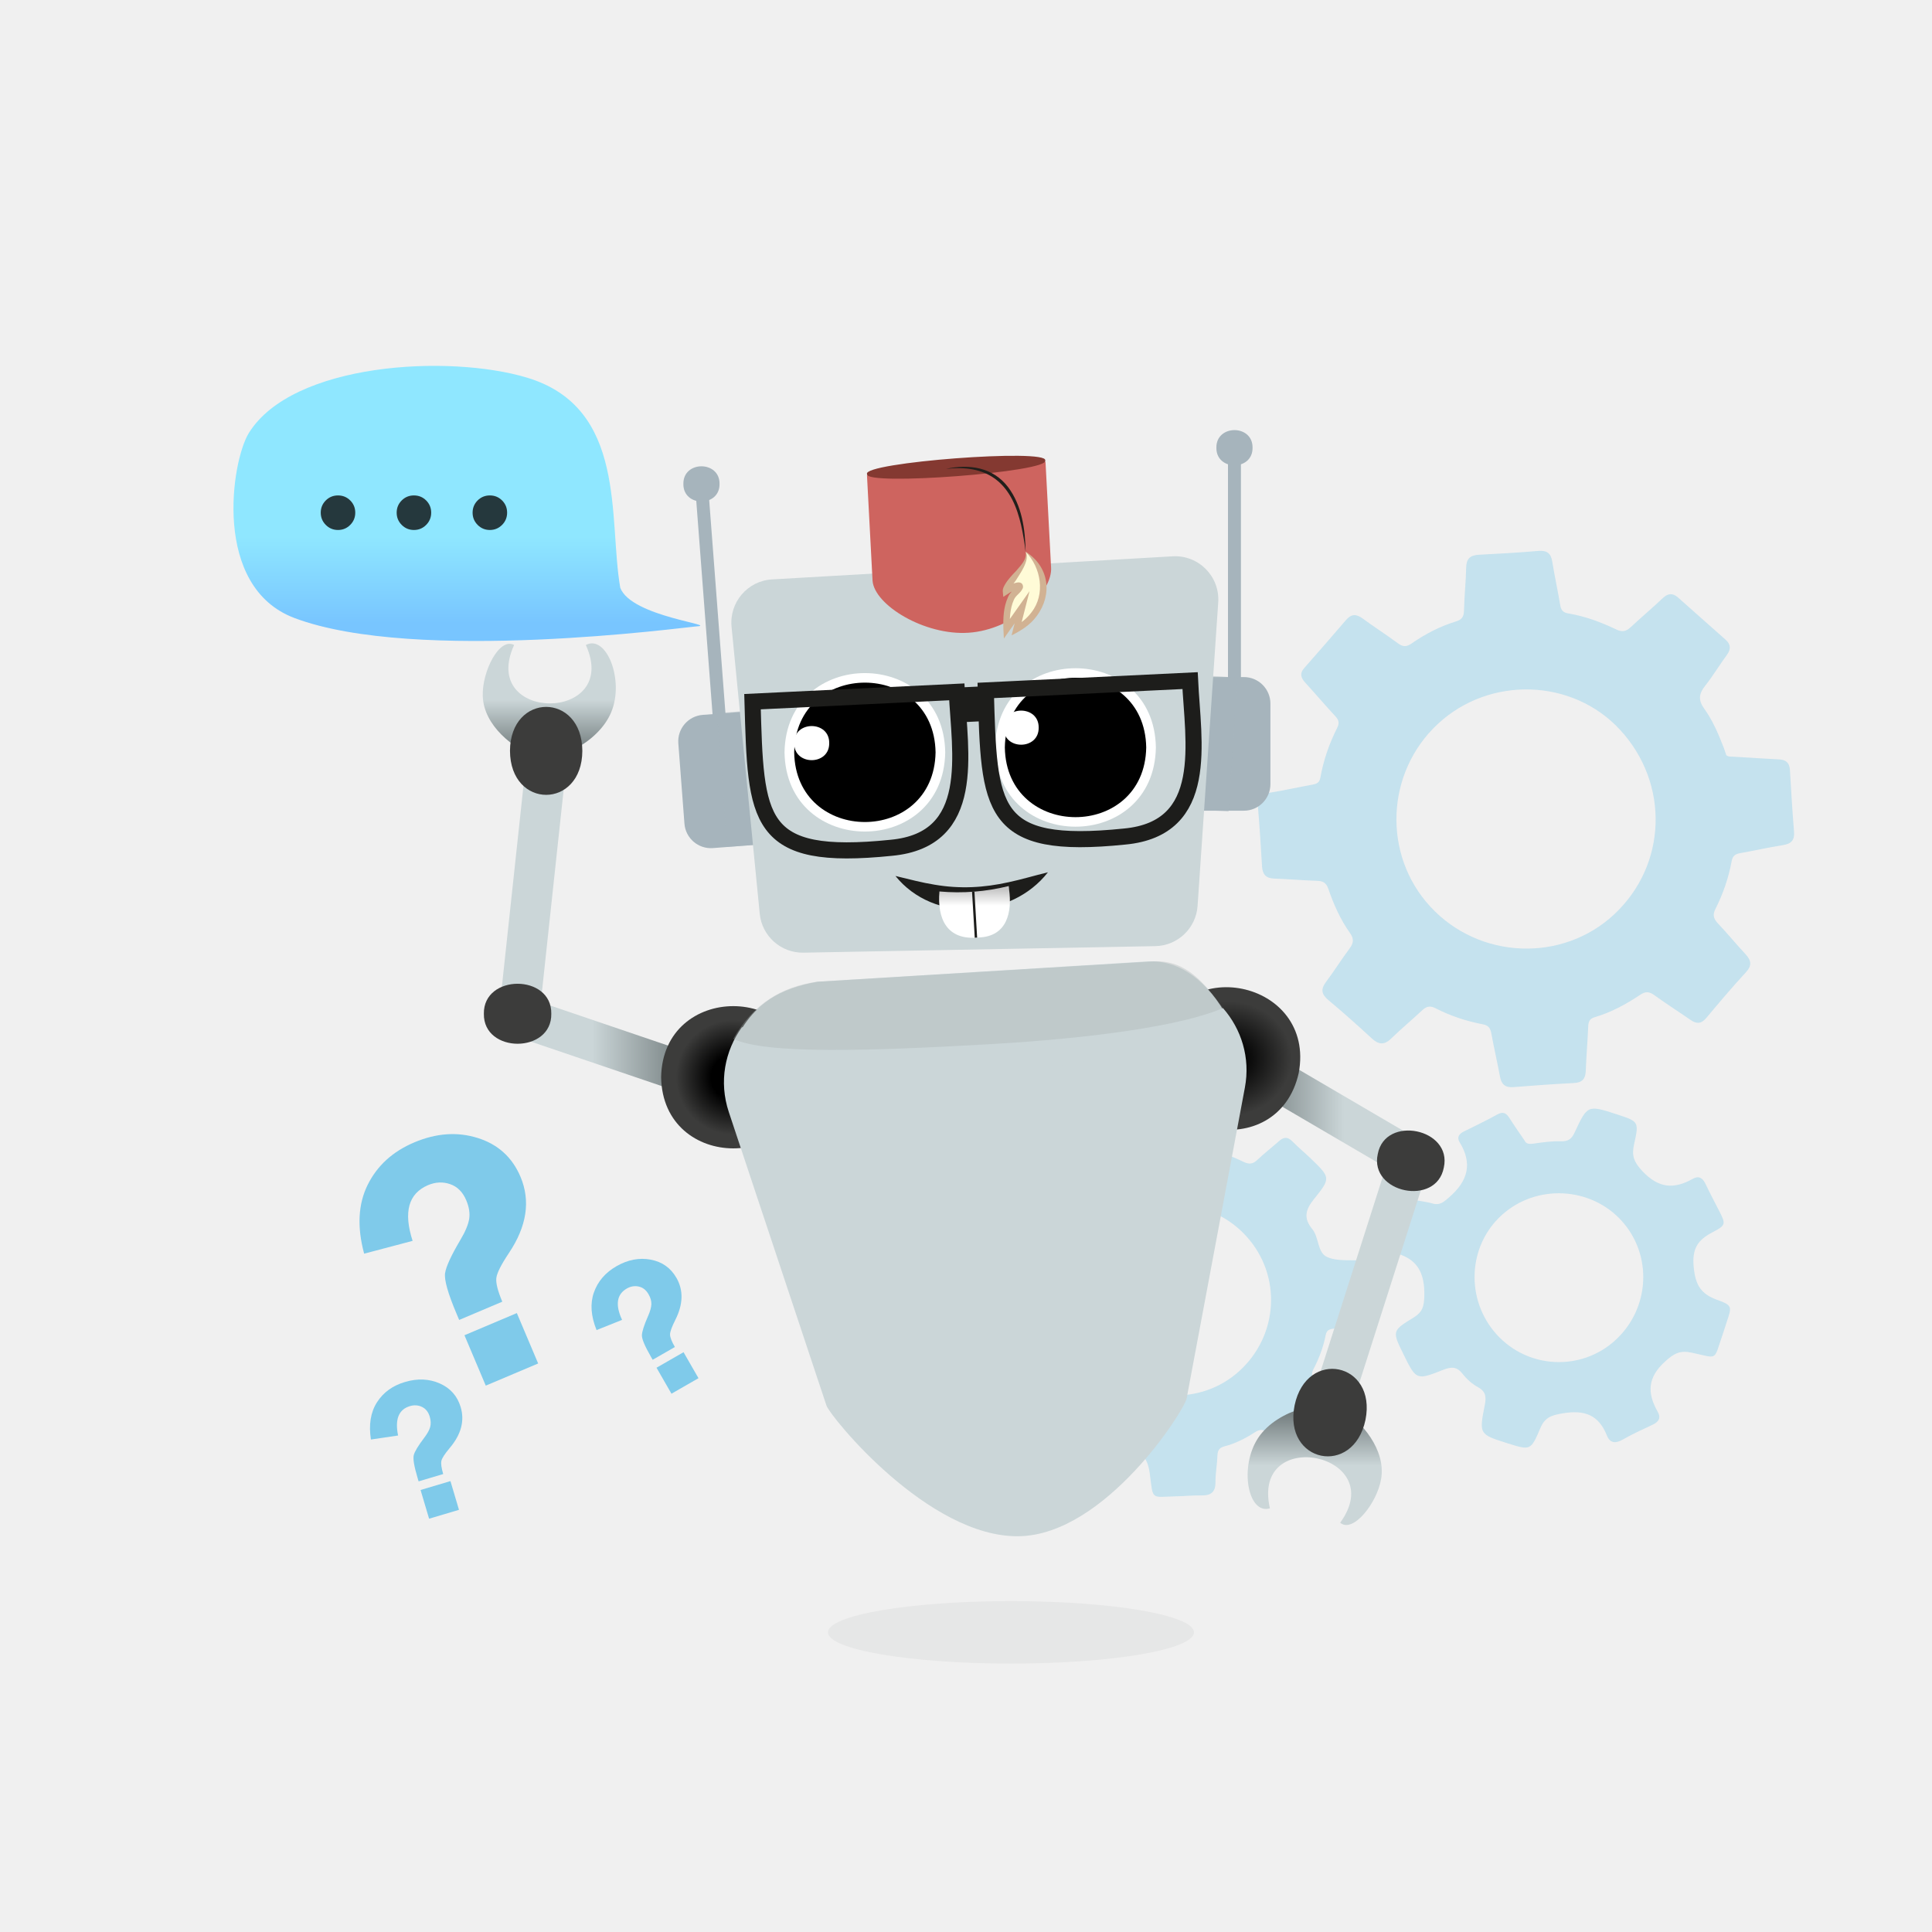
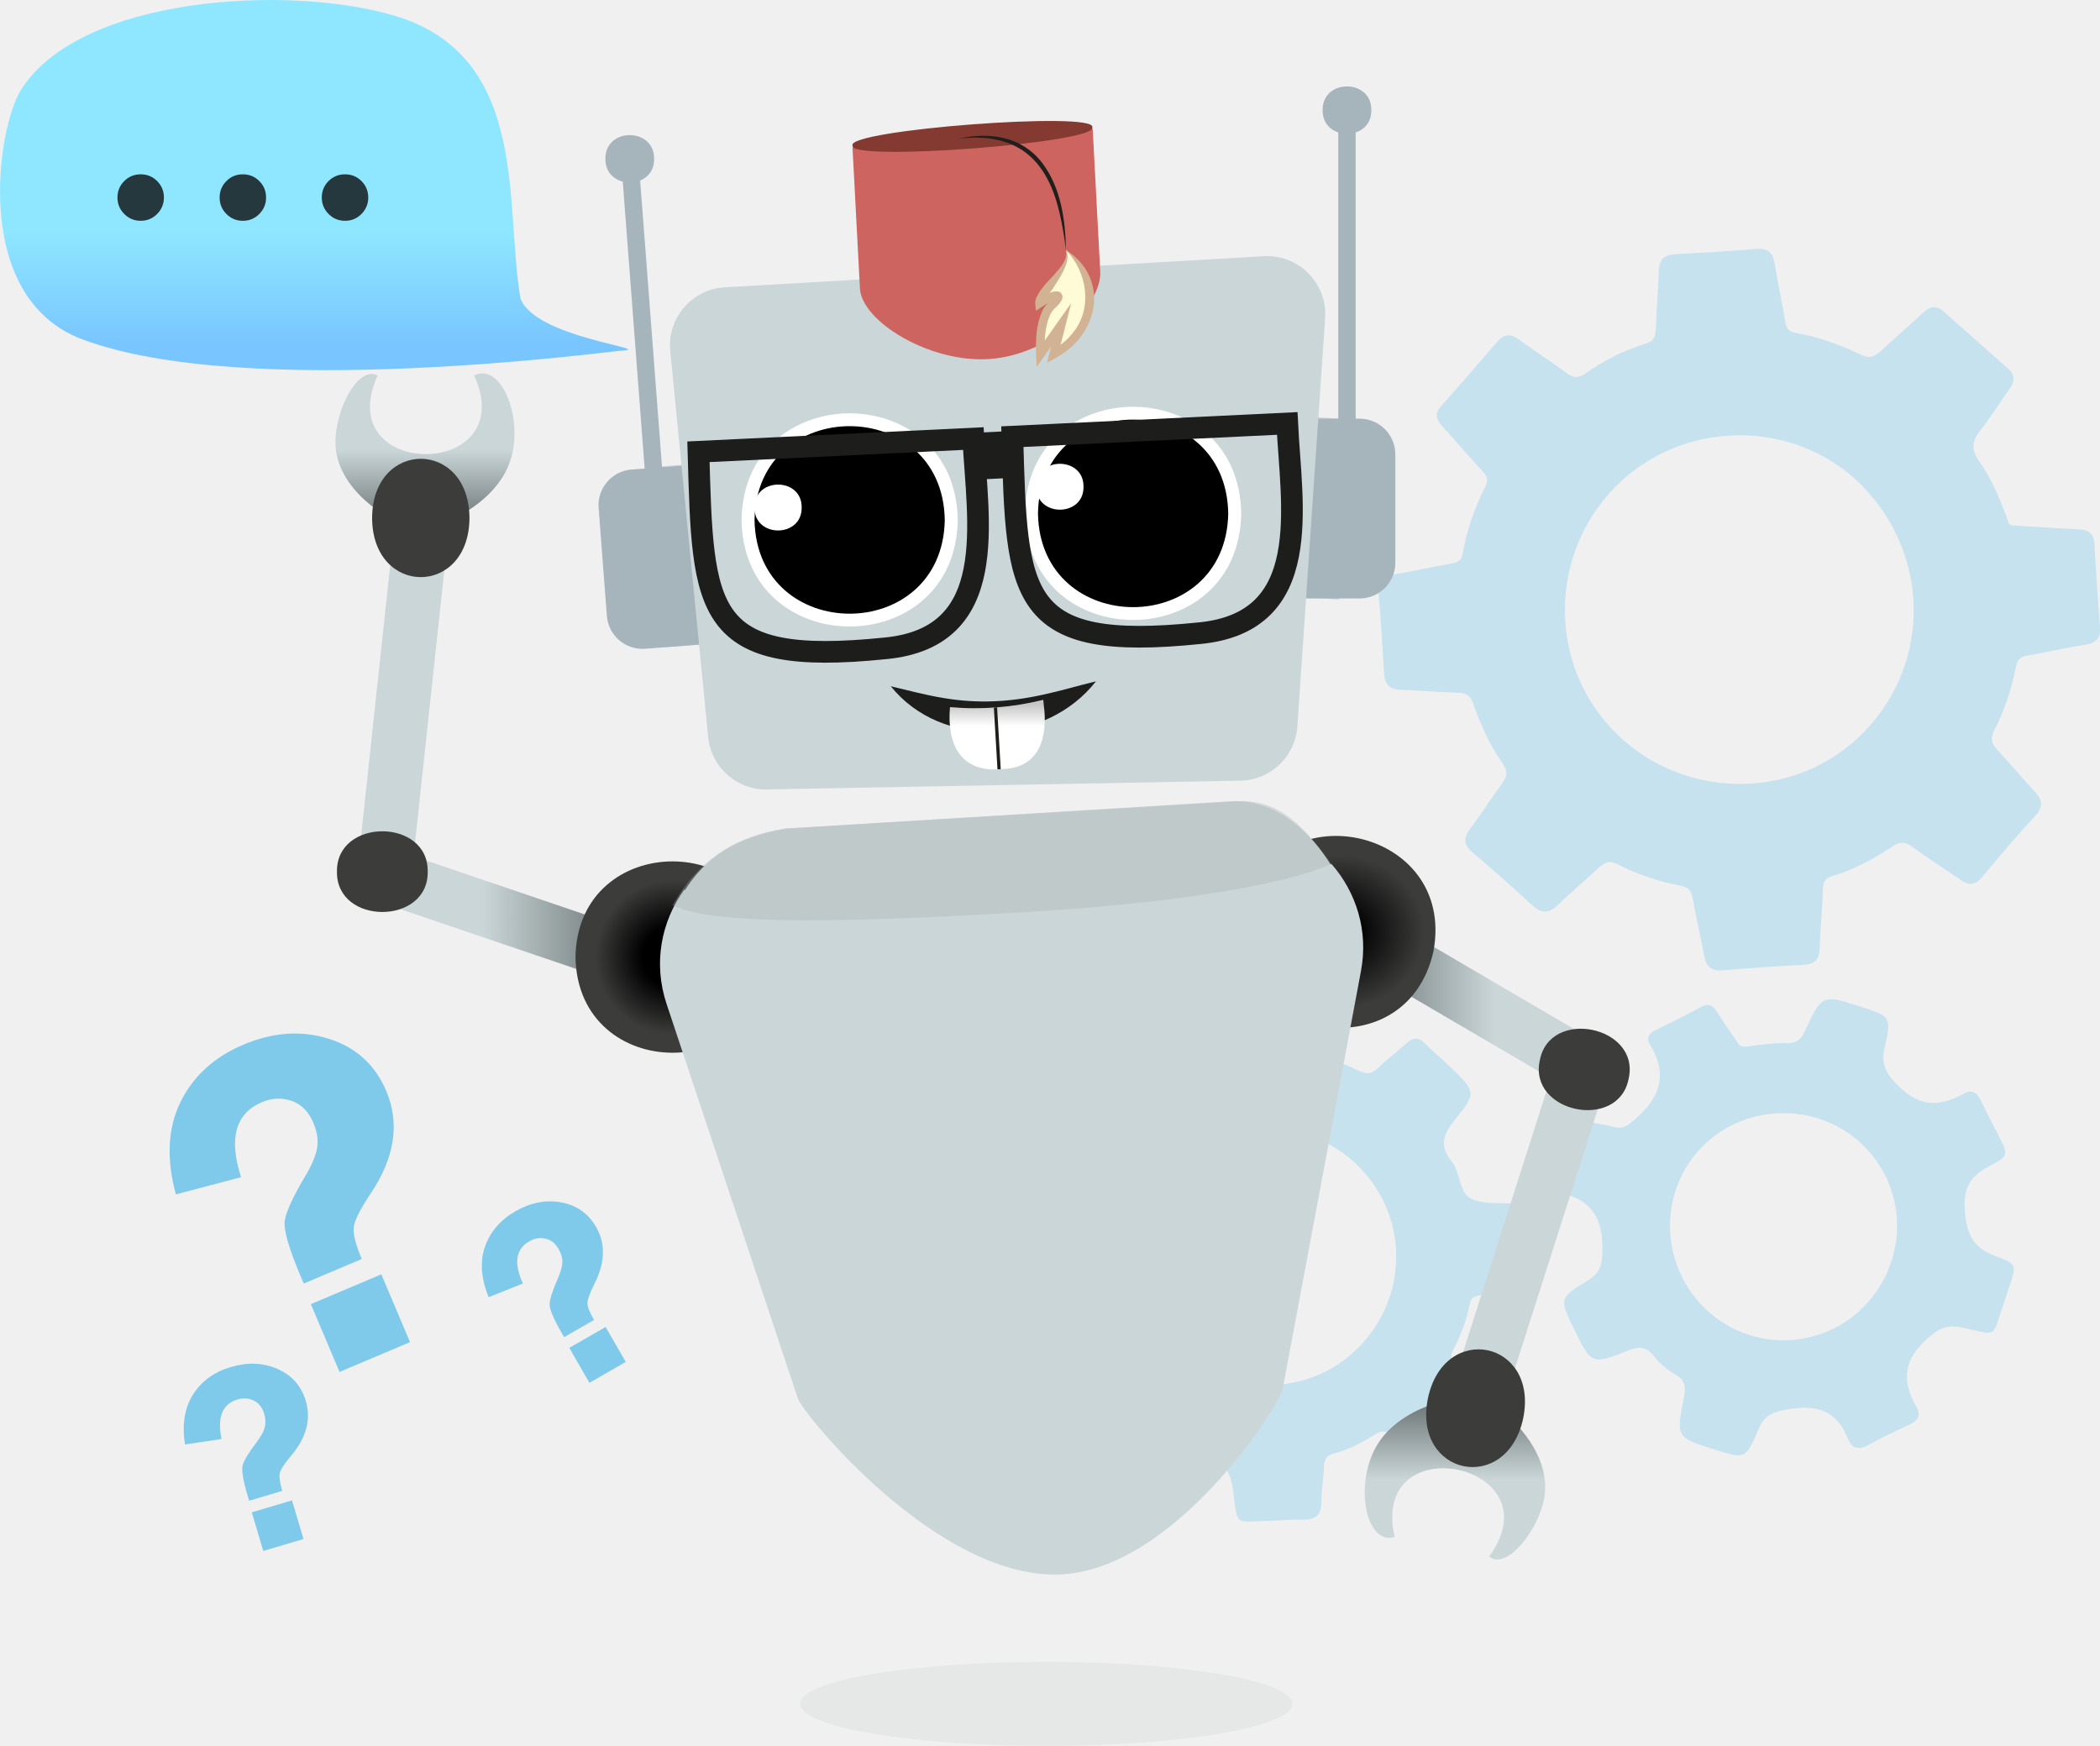
- <svg xmlns="http://www.w3.org/2000/svg" version="1.1" x="0px" y="0px" viewBox="0 0 600 600" style="enable-background:new 0 0 600 600;" xml:space="preserve">
+ <svg xmlns="http://www.w3.org/2000/svg" version="1.1" x="0px" y="0px" style="enable-background:new 0 0 600 600;" xml:space="preserve" viewBox="72.5 113.62 484.67 403.02">
  <style type="text/css">
	.st0{opacity:0.18;}
	.st1{fill:#009FE3;}
	.st2{opacity:0.47;}
	.st3{fill:url(#SVGID_1_);}
	.st4{fill:#CBD6D8;}
	.st5{fill:url(#SVGID_00000054255729018186781440000010090019989124853645_);}
	.st6{fill:url(#SVGID_00000041283578922769100230000017340668551881291176_);}
	.st7{fill:url(#SVGID_00000109715387031290599630000001036728136472369584_);}
	.st8{fill:url(#SVGID_00000106123372381169539330000014806147871295314610_);}
	.st9{fill:#3C3C3B;}
	.st10{fill:url(#SVGID_00000002349489102338229320000001410691707082477739_);}
	.st11{fill:#A6B4BC;}
	.st12{opacity:0.47;fill:#A6B4BC;}
	.st13{fill:#FFFFFF;}
	.st14{fill:#1D1D1B;}
	.st15{fill:none;stroke:#1D1D1B;stroke-width:5;stroke-miterlimit:10;}
	.st16{fill:url(#SVGID_00000169519086292881358440000002229071570401419400_);}
	.st17{fill:#A7B0B1;}
	.st18{fill:none;}
	.st19{fill:none;stroke:#1D1D1B;stroke-width:0.75;stroke-miterlimit:10;}
	.st20{fill:#CE645F;}
	.st21{fill:#843931;}
	.st22{fill:#FFFBD7;}
	.st23{fill:#D1B293;}
	.st24{fill:#211F1B;}
	.st25{opacity:0.34;fill:#A7B0B1;}
	.st26{opacity:0.12;fill:#9CA0A0;}
	.st27{fill:url(#SVGID_00000069392761897615300140000008511263310091087029_);}
	.st28{opacity:0.95;}
	.st29{fill:#202F33;}
	.st30{fill:#BEF9FC;stroke:#395660;stroke-width:0.75;stroke-miterlimit:10;}
</style>
  <g id="Camada_2">
    <g class="st0">
      <path class="st1" d="M538.43,235.01c4.7,0.28,9.39,0.59,14.09,0.83c2.17,0.11,3.23,1.1,3.36,3.31c0.36,6.37,0.75,12.75,1.27,19.11    c0.22,2.72-0.9,3.81-3.5,4.21c-4.42,0.68-8.79,1.71-13.21,2.48c-1.52,0.26-2.35,0.84-2.65,2.45c-0.96,5.2-2.67,10.18-5.06,14.9    c-0.91,1.8-0.58,3.02,0.76,4.44c2.92,3.09,5.62,6.4,8.52,9.51c1.82,1.95,2.21,3.53,0.17,5.73c-4.26,4.6-8.29,9.4-12.32,14.2    c-1.58,1.88-3.06,1.82-4.93,0.51c-3.67-2.56-7.47-4.94-11.08-7.58c-1.6-1.17-2.78-1.31-4.47-0.17c-4.38,2.93-9.02,5.46-14.11,6.95    c-1.65,0.48-1.97,1.42-2.04,2.93c-0.19,4.59-0.59,9.17-0.76,13.76c-0.09,2.47-1.1,3.63-3.65,3.76    c-6.26,0.32-12.52,0.76-18.77,1.27c-2.49,0.2-3.74-0.77-4.2-3.2c-0.84-4.51-1.88-8.99-2.71-13.51c-0.3-1.64-0.92-2.47-2.66-2.8    c-5.08-0.98-9.99-2.57-14.59-4.95c-1.67-0.87-2.84-0.68-4.18,0.57c-3.19,2.99-6.56,5.78-9.7,8.83c-2.19,2.13-3.94,1.83-6.04-0.11    c-4.36-4.03-8.8-7.99-13.35-11.79c-2.14-1.78-2.59-3.33-0.85-5.65c2.55-3.4,4.81-7.02,7.35-10.43c1.25-1.67,1.41-3.02,0.17-4.76    c-3.01-4.22-5.11-8.94-6.78-13.82c-0.62-1.8-1.61-2.38-3.41-2.44c-4.48-0.15-8.95-0.54-13.42-0.7c-2.53-0.09-3.59-1.34-3.74-3.75    c-0.37-6.15-0.74-12.3-1.26-18.43c-0.24-2.85,0.95-4.05,3.67-4.49c4.42-0.7,8.8-1.7,13.2-2.49c1.33-0.24,2.22-0.6,2.5-2.16    c0.96-5.44,2.77-10.62,5.25-15.54c0.72-1.44,0.48-2.4-0.59-3.55c-3.2-3.45-6.25-7.04-9.42-10.52c-1.32-1.45-1.68-2.82-0.27-4.42    c4.36-4.97,8.72-9.93,13.01-14.96c1.67-1.95,3.21-1.89,5.19-0.43c3.61,2.65,7.39,5.06,10.99,7.73c1.55,1.15,2.72,1.02,4.21-0.02    c4.25-2.96,8.83-5.32,13.79-6.84c1.81-0.56,2.4-1.48,2.45-3.35c0.11-4.48,0.58-8.95,0.68-13.43c0.06-2.74,1.31-3.77,3.89-3.91    c6.15-0.32,12.3-0.66,18.44-1.19c2.64-0.23,3.96,0.62,4.39,3.28c0.73,4.53,1.72,9.02,2.48,13.55c0.26,1.55,0.88,2.31,2.5,2.58    c5.23,0.87,10.18,2.71,14.93,4.99c1.87,0.89,3.06,0.58,4.46-0.72c3.28-3.06,6.71-5.95,9.97-9.03c1.6-1.51,3.07-1.65,4.69-0.22    c4.95,4.38,9.89,8.77,14.83,13.16c1.62,1.44,1.68,2.92,0.37,4.71c-2.32,3.15-4.33,6.54-6.76,9.6c-1.94,2.44-2.18,4.43-0.28,7.07    c2.69,3.73,4.48,8,6.13,12.3c0.24,0.63,0.43,1.27,0.73,2.13C536.64,235.07,537.56,234.96,538.43,235.01z M501.32,283.95    c16.42-15.36,17.22-40.6,1.8-57.31c-14.73-15.95-40.44-16.8-56.55-1.85c-16.24,15.06-17.29,40.64-2.34,56.81    C459.34,297.96,485.2,299.02,501.32,283.95z" />
      <path class="st1" d="M304.62,412.6c-0.21-3.46-0.37-6.93-0.58-10.39c-0.32-5.17-0.24-5.29,5.01-6.17    c1.44-0.24,2.88-0.69,4.31-0.65c3.67,0.09,5.41-1.69,5.85-5.22c0.44-3.58,4.21-6.73,3.26-9.92c-0.97-3.26-4.32-5.84-6.74-8.63    c-1.32-1.52-1.12-2.75,0.16-4.1c1.7-1.79,3.34-3.63,5-5.45c5.82-6.37,5.94-6.53,12.7-1.33c3.2,2.46,5.85,3.56,9.33,0.66    c2.62-2.18,7.38-1.59,8.82-4.68c1.38-2.96,0.91-6.81,1.09-10.27c0.12-2.21,0.97-3.18,3.28-3.22c4.25-0.06,8.5-0.33,12.75-0.6    c2.36-0.15,3.51,0.76,3.71,3.17c0.2,2.34,0.86,4.64,1.02,6.98c0.18,2.78,1.12,4.33,4.17,4.9c2.92,0.55,5.74,1.89,8.46,3.16    c1.67,0.78,2.81,0.72,4.16-0.54c2.21-2.07,4.59-3.94,6.86-5.94c1.4-1.23,2.63-1.4,4.06,0.06c1.88,1.91,3.97,3.62,5.9,5.49    c5.96,5.77,6.15,5.95,0.88,12.46c-2.65,3.28-3.35,5.92-0.55,9.32c2.11,2.57,1.59,7.2,4.46,8.61c2.91,1.42,6.79,0.96,10.25,1.14    c2.17,0.11,3.31,0.89,3.36,3.19c0.11,4.48,0.28,8.95,0.57,13.42c0.15,2.22-0.88,2.93-2.88,3.18c-3.11,0.38-6.19,1.01-9.3,1.42    c-1.26,0.17-2,0.53-2.27,1.91c-0.74,3.75-2.07,7.33-3.85,10.71c-0.67,1.27-0.55,2.23,0.4,3.32c2.15,2.44,4.16,4.99,6.29,7.45    c1.14,1.32,1.27,2.47,0.01,3.82c-3.05,3.28-6.06,6.59-9.03,9.95c-1.35,1.53-2.6,1.8-4.31,0.48c-2.39-1.85-4.99-3.42-7.37-5.28    c-1.45-1.13-2.53-1.26-4.16-0.2c-2.91,1.89-6.02,3.48-9.41,4.36c-1.55,0.4-2.15,1.2-2.2,2.81c-0.1,2.8-0.63,5.58-0.62,8.37    c0,3.12-1.48,4.12-4.36,4.07c-2.57-0.05-5.15,0.21-7.72,0.27c-8.09,0.17-7.2,1.43-8.3-6.97c-0.6-4.6-2.21-6.72-6.88-8.82    c-7.13-3.21-11.84-1.95-16.37,3.55c-1.78,2.16-3.5,2.4-5.51,0.15c-1.48-1.67-3.24-3.09-4.91-4.59c-6.51-5.87-6.7-6.01-1.31-13.07    c2.42-3.18,3.24-5.7,0.58-9.07c-2.06-2.59-1.73-7.14-4.45-8.64c-2.7-1.48-6.55-0.84-9.89-1.18c-1.09-0.11-2.29,0.09-3.12-0.91    C304.54,414.42,304.67,413.48,304.62,412.6z M384.81,425.86c12.28-11.11,13.31-29.67,2.33-41.85    c-11.01-12.21-29.81-13.22-41.91-2.27c-12.08,10.95-13.03,29.89-2.1,41.98C353.97,435.7,372.86,436.67,384.81,425.86z" />
      <path class="st1" d="M476.41,355.14c2.76-0.4,5.57-0.79,8.34-0.7c2.27,0.07,3.34-0.72,4.27-2.74c3.99-8.6,4.06-8.57,13.13-5.62    c6.77,2.2,6.9,2.23,5.32,9.32c-0.76,3.42-0.14,5.39,2.53,8.25c5.05,5.39,9.81,5.76,15.7,2.45c1.93-1.08,3.1-0.23,3.97,1.59    c1.3,2.73,2.71,5.4,4.09,8.1c2.22,4.34,2.38,4.65-1.94,6.91c-4.63,2.42-6.39,5.1-5.82,10.87c0.54,5.52,2.23,8.28,7.23,10.09    c4.77,1.73,4.64,2.1,3.05,6.78c-0.47,1.38-0.87,2.78-1.35,4.15c-2.84,8.19-1.22,7.26-9.6,5.48c-3.54-0.75-5.39,0.2-8.15,2.69    c-5.55,4.99-5.7,9.82-2.36,15.69c1.08,1.9,0.29,3.12-1.55,3.99c-3.14,1.48-6.31,2.91-9.32,4.63c-2.21,1.27-3.95,1.15-4.89-1.22    c-2.6-6.53-7.03-8.08-13.86-6.91c-3.54,0.6-5.45,1.3-6.85,4.61c-2.94,6.97-3.11,6.89-10.14,4.68c-8.83-2.78-8.89-2.79-7.1-11.86    c0.47-2.41,0.44-4.16-2.06-5.54c-1.82-1-3.52-2.49-4.8-4.14c-1.8-2.32-3.52-2.28-6.05-1.28c-8.35,3.3-8.38,3.21-12.34-4.84    c-3.5-7.12-3.6-7.28,3.09-11.35c2.87-1.75,3.32-3.55,3.39-6.89c0.15-7.25-2.34-11.68-9.55-13.3c-1.8-0.4-2.35-1.73-1.65-3.64    c1.27-3.47,2.45-6.98,3.47-10.53c0.68-2.39,1.98-2.95,4.25-2.34c1.94,0.52,3.99,0.64,5.91,1.21c2.42,0.72,3.61-0.44,5.38-1.99    c5.7-4.99,7.24-10.36,3.15-17.01c-0.88-1.43-0.26-2.54,1.19-3.27c3.51-1.75,7.06-3.42,10.48-5.33c1.87-1.04,2.84-0.43,3.82,1.12    c1.44,2.27,2.99,4.47,4.67,6.95C473.97,355.35,475.03,355.34,476.41,355.14z M501.59,416.28c10.8-9.8,11.72-26.4,2.05-37.12    c-9.62-10.66-26.5-11.51-37.2-1.86c-10.66,9.62-11.4,26.32-1.65,37.12C474.45,425.11,490.95,425.94,501.59,416.28z" />
    </g>
    <g class="st2">
      <path class="st1" d="M142.6,409.92l-0.83-1.97c-2.66-6.29-3.84-10.46-3.55-12.52c0.29-2.06,1.89-5.53,4.79-10.42    c1.52-2.56,2.42-4.72,2.7-6.49c0.27-1.76-0.03-3.68-0.91-5.76c-1.08-2.56-2.74-4.23-4.99-5.01s-4.53-0.68-6.84,0.29    c-6.12,2.59-7.73,8.36-4.83,17.32l-15.05,3.98c-2.23-8.26-1.87-15.38,1.08-21.35c2.95-5.97,7.78-10.38,14.48-13.21    c6.84-2.89,13.41-3.35,19.71-1.37c6.3,1.98,10.72,6,13.28,12.04c3.17,7.5,1.97,15.4-3.6,23.7c-2.42,3.63-3.72,6.21-3.9,7.76    c-0.18,1.54,0.44,3.99,1.85,7.34L142.6,409.92z M167.13,423.44l-16.27,6.88l-6.62-15.65l16.27-6.88L167.13,423.44z" />
    </g>
    <g class="st2">
      <path class="st1" d="M202.69,422.29l-0.58-1.02c-1.86-3.24-2.78-5.43-2.76-6.57c0.02-1.14,0.66-3.13,1.91-5.98    c0.66-1.49,1-2.73,1.03-3.71c0.03-0.98-0.26-2-0.88-3.07c-0.76-1.32-1.77-2.12-3.04-2.39c-1.27-0.28-2.51-0.07-3.7,0.61    c-3.15,1.81-3.65,5.06-1.48,9.74l-7.92,3.17c-1.76-4.34-2.04-8.24-0.83-11.68c1.21-3.44,3.54-6.16,7-8.15    c3.53-2.03,7.07-2.71,10.62-2.05c3.55,0.66,6.23,2.55,8.02,5.67c2.22,3.87,2.09,8.24-0.39,13.12c-1.07,2.13-1.61,3.63-1.6,4.48    c0,0.85,0.5,2.14,1.5,3.87L202.69,422.29z M216.92,428.01l-8.39,4.82l-4.64-8.07l8.39-4.82L216.92,428.01z" />
    </g>
    <g class="st2">
      <path class="st1" d="M130,460.05l-0.33-1.12c-1.07-3.58-1.46-5.93-1.17-7.03c0.28-1.1,1.36-2.9,3.24-5.38    c0.99-1.3,1.61-2.42,1.86-3.37c0.25-0.94,0.21-2.01-0.14-3.19c-0.43-1.46-1.24-2.47-2.41-3.03c-1.17-0.56-2.42-0.64-3.74-0.25    c-3.49,1.04-4.71,4.08-3.68,9.13l-8.44,1.25c-0.71-4.63-0.09-8.48,1.88-11.56s4.86-5.18,8.69-6.31c3.9-1.16,7.5-1.01,10.81,0.45    c3.31,1.46,5.47,3.91,6.5,7.36c1.27,4.27,0.14,8.5-3.4,12.68c-1.54,1.83-2.4,3.16-2.59,3.99c-0.19,0.83,0,2.2,0.56,4.11    L130,460.05z M142.54,468.89l-9.28,2.76l-2.65-8.92l9.28-2.76L142.54,468.89z" />
    </g>
  </g>
  <g id="alibabot">
    <linearGradient id="SVGID_1_" gradientUnits="userSpaceOnUse" x1="159.44" y1="324.901" x2="217.625" y2="324.901">
      <stop offset="0.419" style="stop-color:#CBD6D8" />
      <stop offset="0.996" style="stop-color:#677172" />
    </linearGradient>
    <polygon class="st3" points="213.59,340.04 159.44,321.64 163.48,309.76 217.63,328.17  " />
    <rect x="130.51" y="269.82" transform="matrix(0.1069 -0.9943 0.9943 0.1069 -126.7716 411.0596)" class="st4" width="69.82" height="12.54" />
    <linearGradient id="SVGID_00000051374121650254369000000017592333551035728536_" gradientUnits="userSpaceOnUse" x1="170.589" y1="199.797" x2="170.589" y2="235.464">
      <stop offset="0.494" style="stop-color:#CBD6D8" />
      <stop offset="0.996" style="stop-color:#677172" />
    </linearGradient>
    <path style="fill:url(#SVGID_00000051374121650254369000000017592333551035728536_);" d="M181.94,200.31   c10.97,24.16-33.29,24.19-22.28,0c-4.55-2.5-10.02,8.22-9.73,15.93c0.34,9.15,9.53,16.26,16.61,18.87   c5.17,1.91,19.17-3.96,23.3-13.98C193.98,211.11,188.25,196.93,181.94,200.31z" />
    <linearGradient id="SVGID_00000136371463747493217230000008512858225674138520_" gradientUnits="userSpaceOnUse" x1="385.091" y1="345.051" x2="440.78" y2="345.051">
      <stop offset="4.188817e-03" style="stop-color:#677172" />
      <stop offset="0.581" style="stop-color:#CBD6D8" />
    </linearGradient>
    <polygon style="fill:url(#SVGID_00000136371463747493217230000008512858225674138520_);" points="391.43,325.19 440.78,354.09    434.44,364.91 385.09,336.01  " />
    <rect x="390.87" y="391.23" transform="matrix(0.3043 -0.9526 0.9526 0.3043 -82.443 682.1241)" class="st4" width="69.82" height="12.54" />
    <linearGradient id="SVGID_00000174563049855351219820000004703364233639379343_" gradientUnits="userSpaceOnUse" x1="408.293" y1="473.609" x2="408.293" y2="436.349">
      <stop offset="0.494" style="stop-color:#CBD6D8" />
      <stop offset="0.996" style="stop-color:#677172" />
    </linearGradient>
    <path style="fill:url(#SVGID_00000174563049855351219820000004703364233639379343_);" d="M394.38,468.43   c-5.9-25.87,37.46-17.01,21.82,4.47c3.96,3.36,11.46-6.04,12.73-13.65c1.5-9.03-6.07-17.84-12.48-21.83   c-4.69-2.91-19.57,0.03-25.64,9.02C384.75,455.43,387.52,470.47,394.38,468.43z" />
    <radialGradient id="SVGID_00000168091508416535482530000008182075523798668165_" cx="227.723" cy="334.553" r="22.246" gradientUnits="userSpaceOnUse">
      <stop offset="0.309" style="stop-color:#000000" />
      <stop offset="0.799" style="stop-color:#3C3C3B" />
    </radialGradient>
    <path style="fill:url(#SVGID_00000168091508416535482530000008182075523798668165_);" d="M250.13,334.55   c-0.5,29.45-44.31,29.45-44.81,0C205.82,305.1,249.63,305.11,250.13,334.55z" />
    <path class="st9" d="M171.21,314.83c0.21,12.42-21.14,12.42-20.94,0C150.07,302.41,171.42,302.41,171.21,314.83z" />
    <path class="st9" d="M180.85,233.19c-0.09,18.21-22.38,18.21-22.47,0C158.47,214.98,180.76,214.98,180.85,233.19z" />
    <radialGradient id="SVGID_00000168820665491206392280000011664488404539619201_" cx="381.379" cy="328.731" r="22.282" gradientTransform="matrix(1 0 0 0.9 0 32.8731)" gradientUnits="userSpaceOnUse">
      <stop offset="0.179" style="stop-color:#000000" />
      <stop offset="0.888" style="stop-color:#3C3C3B" />
    </radialGradient>
    <path style="fill:url(#SVGID_00000168820665491206392280000011664488404539619201_);" d="M359.43,324.23   c6.41-28.75,49.32-19.95,43.9,9C396.92,361.98,354.01,353.18,359.43,324.23z" />
    <path class="st9" d="M427.88,358.39c2.29-12.21,23.21-7.92,20.51,4.2C446.1,374.8,425.19,370.52,427.88,358.39z" />
    <path class="st9" d="M402.05,436.44c3.74-17.82,25.58-13.35,22.01,4.51C420.32,458.77,398.48,454.29,402.05,436.44z" />
    <g>
      <path class="st11" d="M246.34,261.48l-24.93,1.9c-4.54,0.35-8.5-3.05-8.85-7.59l-1.9-24.93c-0.35-4.54,3.05-8.5,7.59-8.85    l24.93-1.9c4.54-0.35,8.5,3.05,8.85,7.59l1.9,24.93C254.28,257.17,250.88,261.13,246.34,261.48z" />
      <path class="st11" d="M386.29,251.77h-25c-4.55,0-8.25-3.69-8.25-8.25v-25c0-4.55,3.69-8.25,8.25-8.25h25    c4.55,0,8.25,3.69,8.25,8.25v25C394.53,248.08,390.84,251.77,386.29,251.77z" />
      <rect x="218.7" y="149.26" transform="matrix(0.9971 -0.0761 0.0761 0.9971 -13.6534 17.3295)" class="st11" width="4.02" height="77.36" />
      <rect x="381.36" y="137" class="st11" width="4.02" height="77.36" />
      <path class="st11" d="M223.46,150.28c0.11,7.29-11.34,7.29-11.23,0C212.12,142.99,223.56,142.99,223.46,150.28z" />
      <path class="st11" d="M388.99,139.04c0.11,7.29-11.34,7.29-11.23,0C377.65,131.75,389.1,131.75,388.99,139.04z" />
    </g>
    <rect x="224.25" y="221.02" transform="matrix(0.9971 -0.0761 0.0761 0.9971 -17.7291 18.1526)" class="st12" width="10.47" height="41.68" />
    <rect x="268.45" y="231.9" transform="matrix(0.9971 -0.0761 0.0761 0.9971 -18.4287 21.5455)" class="st12" width="10.47" height="41.68" />
    <rect x="356.84" y="225.68" transform="matrix(0.0653 -0.9979 0.9979 0.0653 122.587 592.7043)" class="st12" width="41.68" height="10.47" />
    <path class="st4" d="M227.19,194.66l8.75,89.09c0.68,6.97,6.6,12.24,13.59,12.11l109.27-2.03c6.95-0.13,12.65-5.56,13.12-12.51   l6.41-94.23c0.55-8.06-6.09-14.78-14.14-14.32l-124.43,7.17C232.16,180.38,226.45,187.07,227.19,194.66z" />
    <path class="st4" d="M275.72,221.34" />
    <path class="st4" d="M248.06,252.74" />
    <path class="st13" d="M293.55,233.64c-0.56,32.81-49.36,32.8-49.91,0C244.2,200.83,293,200.84,293.55,233.64z" />
    <path d="M290.55,233.64c-0.49,28.86-43.43,28.86-43.91,0C247.13,204.78,290.06,204.78,290.55,233.64z" />
    <path class="st13" d="M358.97,232.13c-0.56,32.81-49.36,32.8-49.91,0C309.62,199.32,358.42,199.33,358.97,232.13z" />
    <path d="M355.97,232.13c-0.49,28.86-43.43,28.86-43.91,0C312.55,203.26,355.48,203.27,355.97,232.13z" />
    <g>
      <path class="st14" d="M278.09,272.04c4.33,1.03,8.26,2.09,12.17,2.71c7.83,1.34,15.27,0.95,23.02-0.78    c3.91-0.83,7.84-2.02,12.16-3.07C314.04,285.49,289.92,286.76,278.09,272.04L278.09,272.04z" />
    </g>
    <g>
      <path class="st15" d="M276.78,263.29c-42.15,4.32-42.03-8.43-43.08-45.38l63.44-3.05C298.04,233.83,303.61,260.79,276.78,263.29z" />
      <path class="st15" d="M349.23,259.8c-42.15,4.32-42.03-8.43-43.08-45.38l63.44-3.05C370.49,230.34,376.06,257.31,349.23,259.8z" />
      <rect x="297.33" y="213.34" transform="matrix(0.9988 -0.048 0.048 0.9988 -10.1581 14.7339)" class="st14" width="8.37" height="10.81" />
    </g>
    <linearGradient id="SVGID_00000095301344647994739450000005799977749349857212_" gradientUnits="userSpaceOnUse" x1="302.637" y1="291.241" x2="302.637" y2="275.174">
      <stop offset="0.62" style="stop-color:#FFFFFF" />
      <stop offset="0.935" style="stop-color:#C6C6C6" />
    </linearGradient>
    <path style="fill:url(#SVGID_00000095301344647994739450000005799977749349857212_);" d="M313.38,276.24   c-0.01-0.36-0.05-0.72-0.11-1.07c-7.09,1.75-14.28,2.33-21.52,1.68c-0.73,8.33,2.21,15.32,12.2,14.29   C312.85,290.84,314.34,283.15,313.38,276.24z" />
    <path class="st17" d="M302.65,276.91" />
    <path class="st13" d="M240.32,222.96" />
    <path class="st13" d="M257.52,230.78c0.1,7.06-10.99,7.06-10.88,0C246.54,223.72,257.63,223.72,257.52,230.78z" />
    <path class="st13" d="M322.57,225.98c0.1,7.06-10.99,7.06-10.88,0C311.58,218.92,322.67,218.92,322.57,225.98z" />
    <g class="st2">
      <path class="st18" d="M291.3,233.02" />
    </g>
    <g class="st2">
      <path class="st18" d="M260.15,257.09" />
    </g>
    <line class="st19" x1="303.09" y1="291.2" x2="302.25" y2="276.94" />
    <path class="st20" d="M324.69,143.41l-55.44,4.23l1.73,32.72c0.58,7.55,16.17,17.08,29.85,16.14   c14.05-0.97,26.18-12.61,25.59-20.37L324.69,143.41z" />
    <path class="st21" d="M324.6,143c1.61,3.59-56.38,8.01-55.33,4.22C267.66,143.63,325.66,139.21,324.6,143z" />
    <g>
      <path class="st22" d="M318.52,171.35c8.66,7.05,6.62,19.01-2.83,24.01l1.73-6.8l-4.81,6.8c0,0-0.59-8.41,2.6-11.28    c3.17-2.87,0.87-2.88-2.79-0.47C312.14,181.31,320.15,175.06,318.52,171.35z" />
      <path class="st23" d="M318.52,171.35c7.26,4.53,8.47,13.19,3.44,19.96c-1.94,2.72-4.86,4.55-7.8,6c0.36-1.42,1.9-7.45,2.29-8.99    c0,0,1.79,0.82,1.79,0.82c-1.18,1.67-5.36,7.58-6.48,9.16c0,0-0.14-2.87-0.14-2.87c-0.11-3.41-0.02-6.72,1.4-9.93    c0.48-1.34,1.82-2.28,2.65-3.37c0.12-0.18,0.01-0.14,0.05,0.15c0,0.25,0.38,0.58,0.54,0.58c-0.07,0-0.21,0.03-0.36,0.08    c-1.5,0.47-2.99,1.57-4.32,2.42c0,0-0.15-1.63-0.15-1.63c-0.06-1.01,0.32-1.55,0.72-2.28c0.91-1.55,2.21-2.89,3.44-4.17    C316.98,175.59,319.02,173.75,318.52,171.35L318.52,171.35z M318.52,171.35c0.61,1.07,0.36,2.46-0.06,3.58    c-0.61,1.67-1.68,3.28-2.63,4.77c-0.71,1.28-2.05,2.42-2.42,3.79c0,0-1.54-0.71-1.54-0.71c1.33-0.82,2.66-1.72,4.29-1.91    c0.2-0.02,0.64,0.02,0.91,0.18c0.63,0.28,0.77,1.26,0.52,1.71c-0.65,1.48-2.17,2.09-2.76,3.6c-1.2,2.67-1.32,6.01-1.21,8.94    c0,0-1.81-0.51-1.81-0.51c1.9-2.69,6.06-8.57,7.92-11.2c-0.74,2.92-2.31,9.08-3.06,12.03c0,0-1.44-1.13-1.44-1.13    c2.01-1.07,3.79-2.55,5.13-4.36C324.72,184.54,323.32,176.23,318.52,171.35L318.52,171.35z" />
    </g>
    <g>
      <path class="st24" d="M293.82,145.61c7.19-1.56,14.56-0.51,19.26,5.68c4.3,5.73,5.32,13.12,5.43,20.06    c-0.12-0.86-0.24-1.73-0.34-2.59c-0.38-2.4-0.89-5.31-1.55-7.63C313.38,149.23,306.04,144.24,293.82,145.61L293.82,145.61z" />
    </g>
    <path class="st4" d="M254.01,306.49c-3.92,0.15-7.6,1.01-10.94,2.43c3.9-0.89,8.42-1.73,13.45-2.52L254.01,306.49z" />
    <path class="st4" d="M379.8,313.06c-20.59,9.56-131.61,14.93-149.37,5.93c-5.29,7.31-7.24,16.92-4.09,26.37l30.33,91.16   c1.1,3.3,31.62,41.08,59.81,40.57c26.8-0.48,51.34-39.07,52.04-42.78l18.09-96.55C388.36,328.45,385.5,319.56,379.8,313.06z" />
    <path class="st4" d="M306.16,333.42c33.89-2.7,62.85-9.59,75.22-17.13c-5.95-11.24-14.9-18.31-24.97-17.7   c0,0-102.59,6.29-102.59,6.29c-11.16,2.16-20.74,6.19-26.98,21.57C236.93,333.31,268.68,336.4,306.16,333.42z" />
    <path class="st25" d="M307.09,324.3c33.48-1.9,60.49-5.92,72.71-11.24c-5.88-7.94-11.49-14.92-21.44-14.49   c0,0-104.55,6.31-104.55,6.31c-11.02,1.53-19.92,6.88-26.09,17.74C237.7,327.46,270.07,326.4,307.09,324.3z" />
    <ellipse class="st26" cx="313.97" cy="506.94" rx="56.82" ry="9.7" />
    <linearGradient id="SVGID_00000002370953017900224760000009858265340316361095_" gradientUnits="userSpaceOnUse" x1="144.993" y1="113.624" x2="144.993" y2="199.069">
      <stop offset="0.62" style="stop-color:#8FE7FF" />
      <stop offset="0.935" style="stop-color:#78C5FF" />
    </linearGradient>
    <path style="fill:url(#SVGID_00000002370953017900224760000009858265340316361095_);" d="M77.27,134.49   c13.55-21.86,62.08-24.53,86.4-17.21c31.2,9.39,25.23,43.8,28.95,65.21c3.31,9.17,31.55,11.67,23.38,12.07   c-2.79,0.14-86.76,11.63-124.58-2.64C65.81,182.25,71.86,143.23,77.27,134.49z" />
    <g>
      <g class="st28">
        <path class="st29" d="M104.97,164.59c-1.49,0-2.76-0.53-3.8-1.58s-1.56-2.31-1.56-3.79c0-1.49,0.52-2.76,1.56-3.8     c1.04-1.04,2.31-1.56,3.8-1.56c1.49,0,2.76,0.52,3.8,1.56c1.04,1.04,1.56,2.31,1.56,3.8c0,1.47-0.52,2.74-1.56,3.79     C107.73,164.06,106.46,164.59,104.97,164.59z M128.55,164.59c-1.49,0-2.76-0.53-3.8-1.58s-1.56-2.31-1.56-3.79     c0-1.49,0.52-2.76,1.56-3.8c1.04-1.04,2.31-1.56,3.8-1.56c1.49,0,2.76,0.52,3.8,1.56c1.04,1.04,1.56,2.31,1.56,3.8     c0,1.47-0.52,2.74-1.56,3.79C131.31,164.06,130.04,164.59,128.55,164.59z M152.13,164.59c-1.49,0-2.76-0.53-3.8-1.58     s-1.56-2.31-1.56-3.79c0-1.49,0.52-2.76,1.56-3.8c1.04-1.04,2.31-1.56,3.8-1.56c1.49,0,2.76,0.52,3.8,1.56     c1.04,1.04,1.56,2.31,1.56,3.8c0,1.47-0.52,2.74-1.56,3.79S153.62,164.59,152.13,164.59z" />
      </g>
    </g>
    <path class="st30" d="M149.93,121.43" />
  </g>
</svg>
